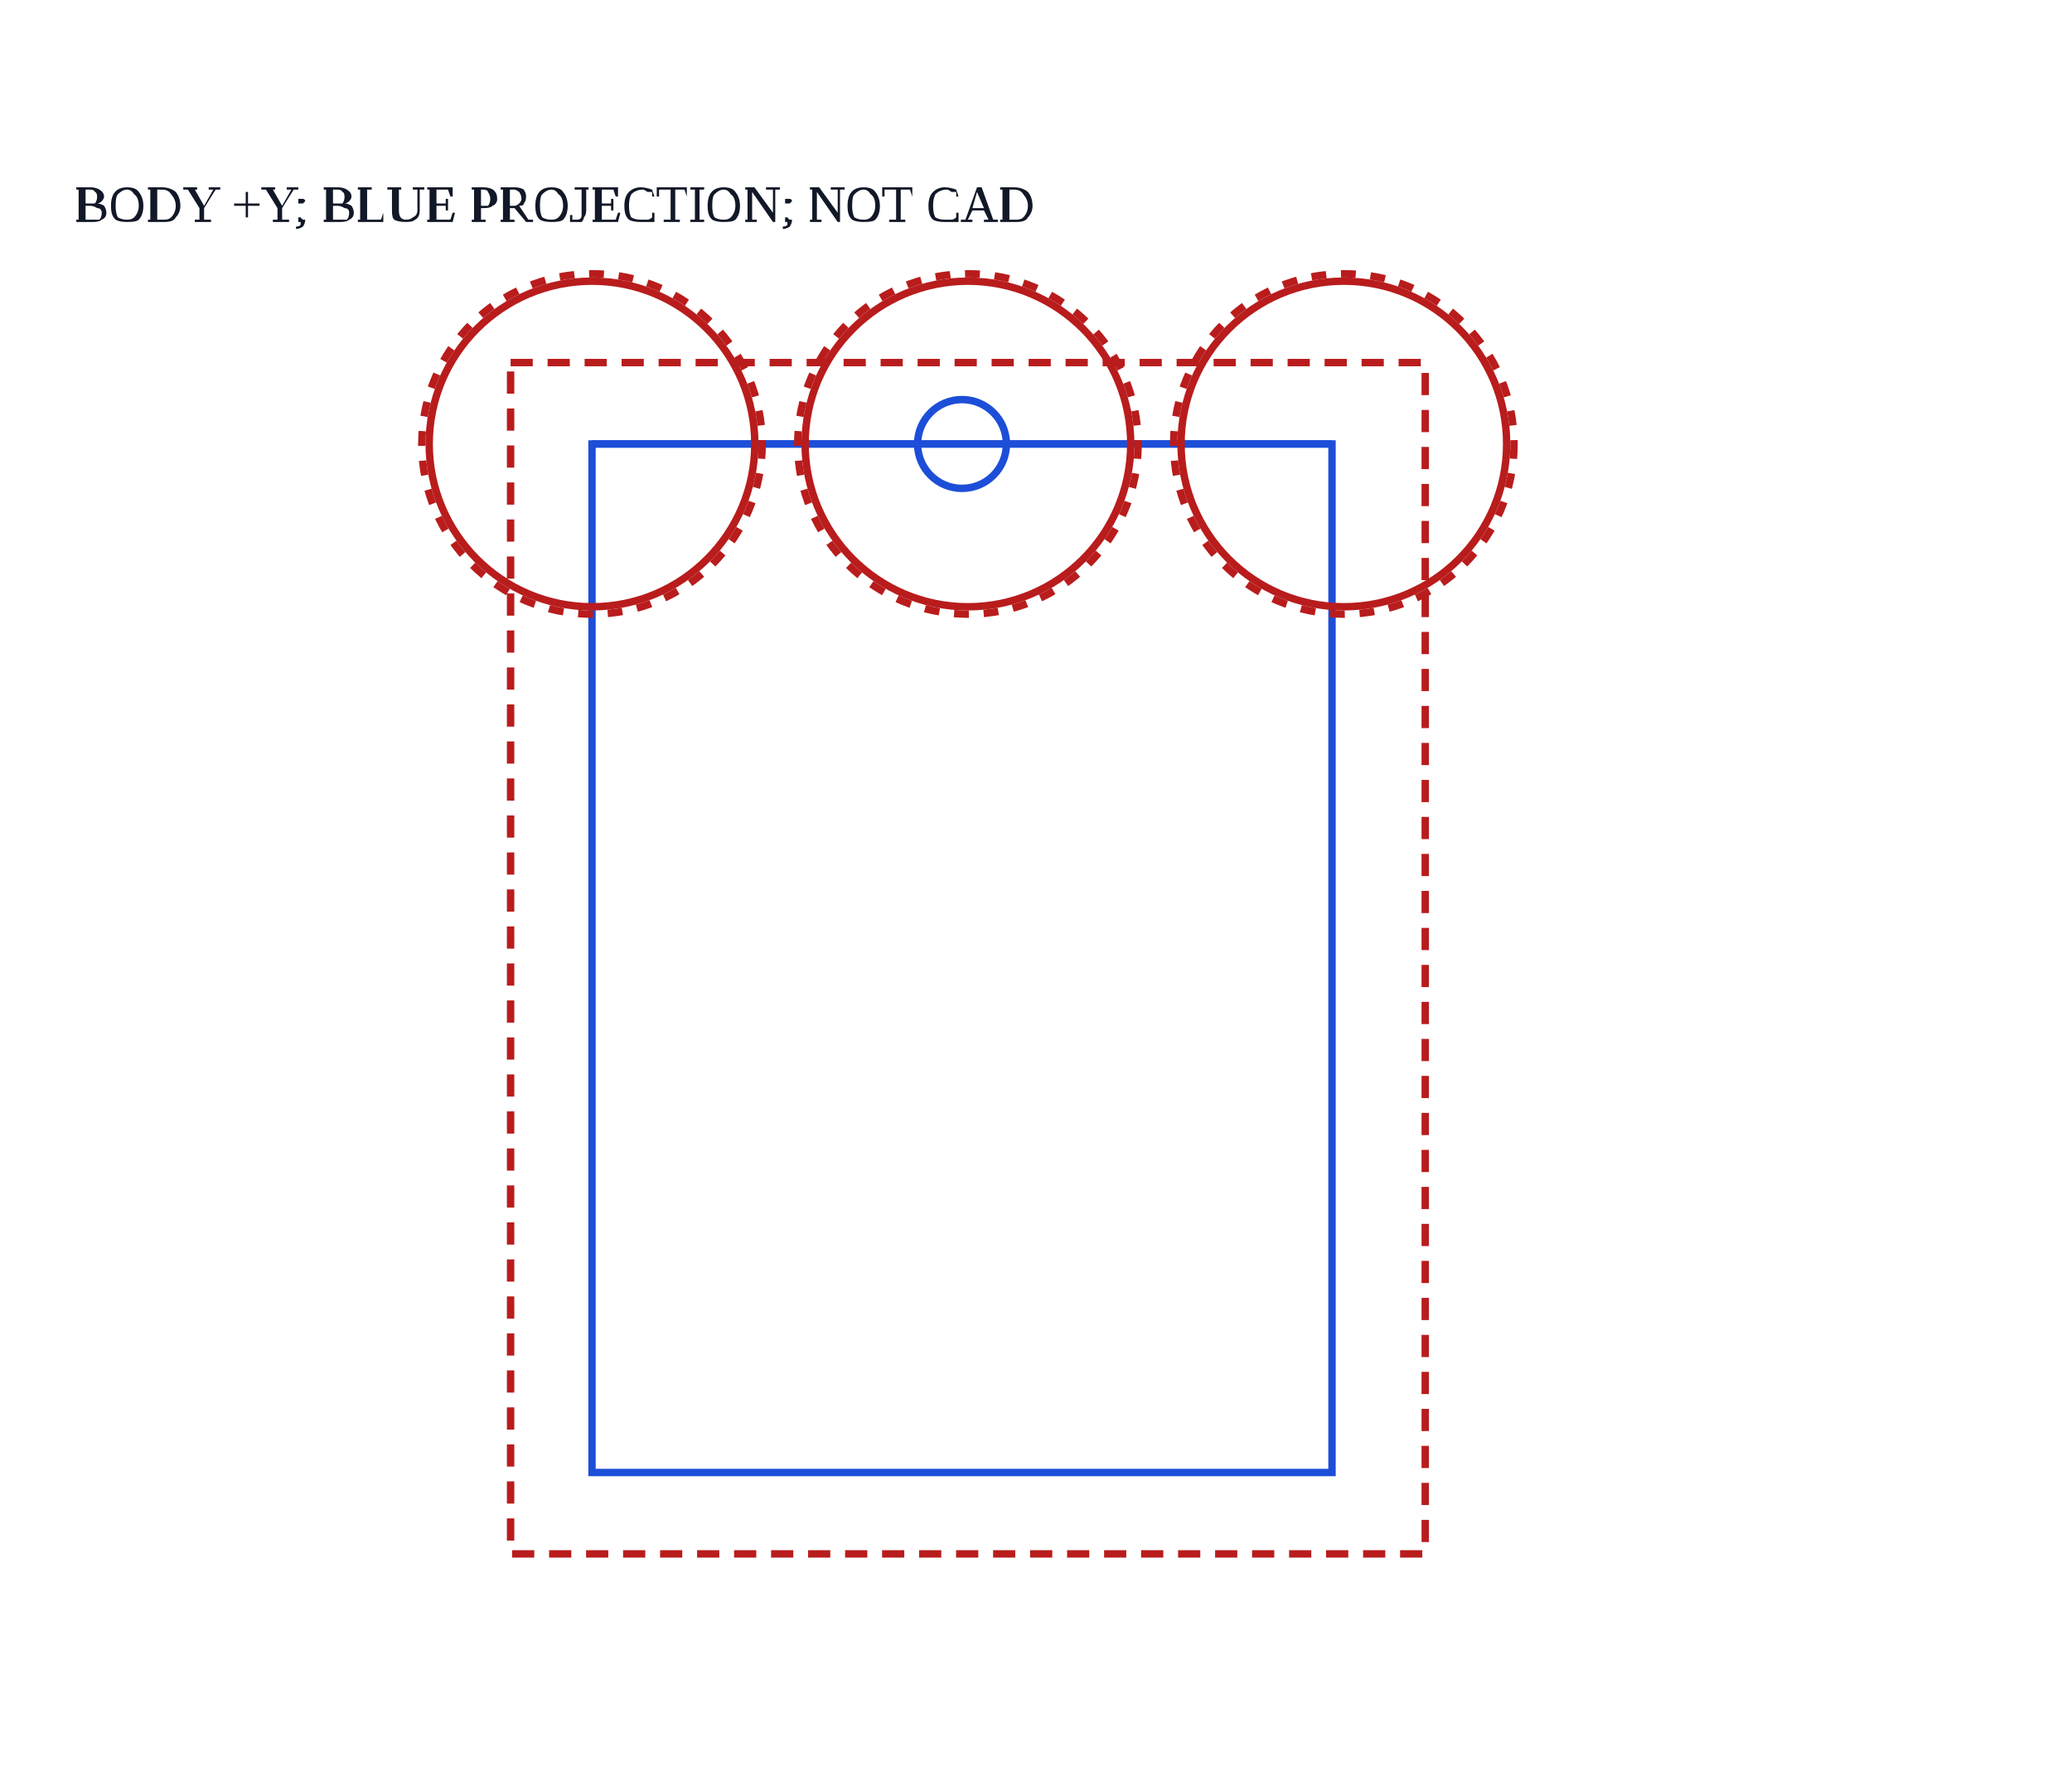
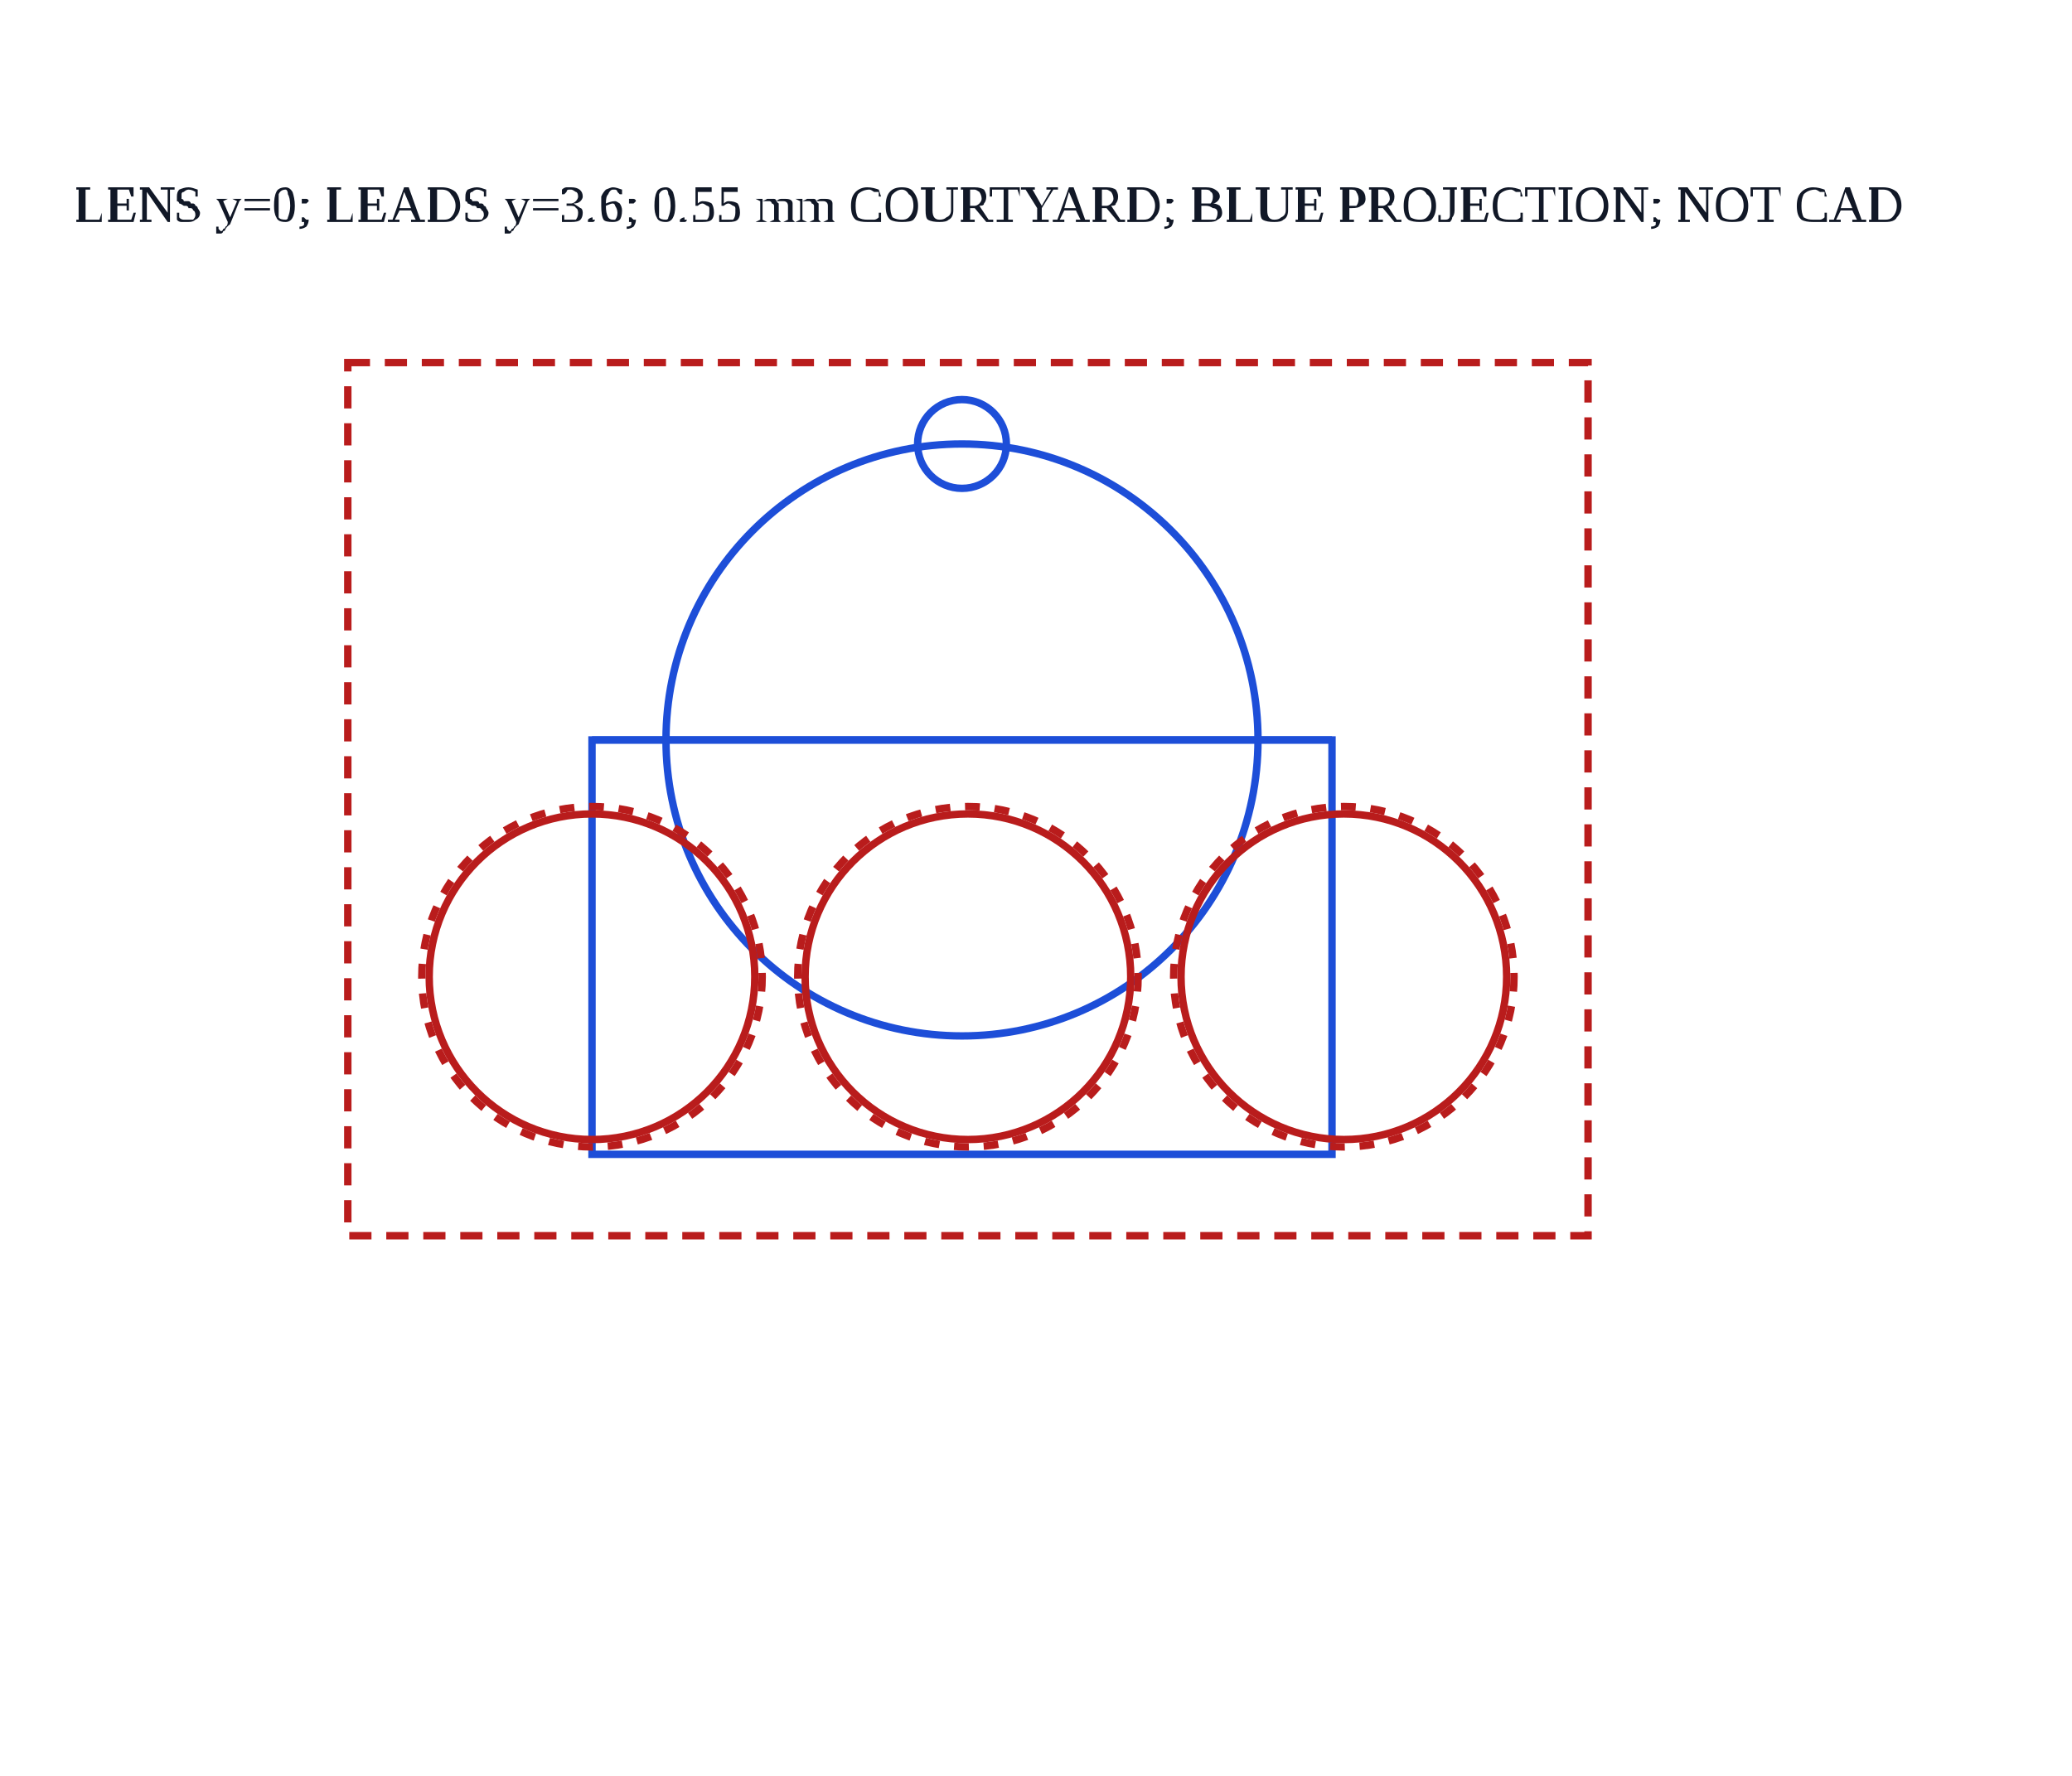
<svg xmlns="http://www.w3.org/2000/svg" width="14mm" height="12mm" viewBox="-4 -3 14 12">
  <g id="package-drawing" fill="none" stroke="#1d4ed8" stroke-width="0.05">
-     <rect x="0" y="0" width="5" height="6.95" />
-     <line x1="0" y1="0" x2="5" y2="0" />
+     <rect x="0" y="2" width="5" height="2.8" />
+     <circle cx="2.5" cy="2" r="2" />
+     <line x1="0" y1="2" x2="5" y2="2" />
    <circle cx="2.5" cy="0" r="0.3" />
  </g>
  <g id="project-footprint" fill="none" stroke="#b91c1c" stroke-width="0.05">
-     <circle cx="0" cy="0" r="1.1" />
-     <circle cx="2.54" cy="0" r="1.1" />
-     <circle cx="5.08" cy="0" r="1.1" />
-     <circle cx="0" cy="0" r="1.15" stroke-dasharray="0.1 0.1" />
-     <circle cx="2.54" cy="0" r="1.15" stroke-dasharray="0.1 0.1" />
-     <circle cx="5.08" cy="0" r="1.15" stroke-dasharray="0.1 0.1" />
-     <rect x="-0.55" y="-0.55" width="6.18" height="8.05" stroke-dasharray="0.15 0.1" />
-     <text x="-3.5" y="-1.5" fill="#111827" stroke="none" font-size="0.35">BODY +Y; BLUE PROJECTION; NOT CAD</text>
+     <rect x="-1.65" y="-0.55" width="8.38" height="5.9" stroke-dasharray="0.15 0.1" />
+     <text x="-3.5" y="-1.5" fill="#111827" stroke="none" font-size="0.35">LENS y=0; LEADS y=3.6; 0.55 mm COURTYARD; BLUE PROJECTION; NOT CAD</text>
+   </g>
+   <g id="project-pins" fill="none" stroke="#b91c1c" stroke-width="0.05">
+     <circle cx="0" cy="3.6" r="1.1" />
+     <circle cx="2.54" cy="3.6" r="1.1" />
+     <circle cx="5.08" cy="3.6" r="1.1" />
+     <circle cx="0" cy="3.6" r="1.15" stroke-dasharray="0.1 0.1" />
+     <circle cx="2.54" cy="3.6" r="1.15" stroke-dasharray="0.1 0.1" />
+     <circle cx="5.08" cy="3.6" r="1.15" stroke-dasharray="0.1 0.1" />
  </g>
</svg>
